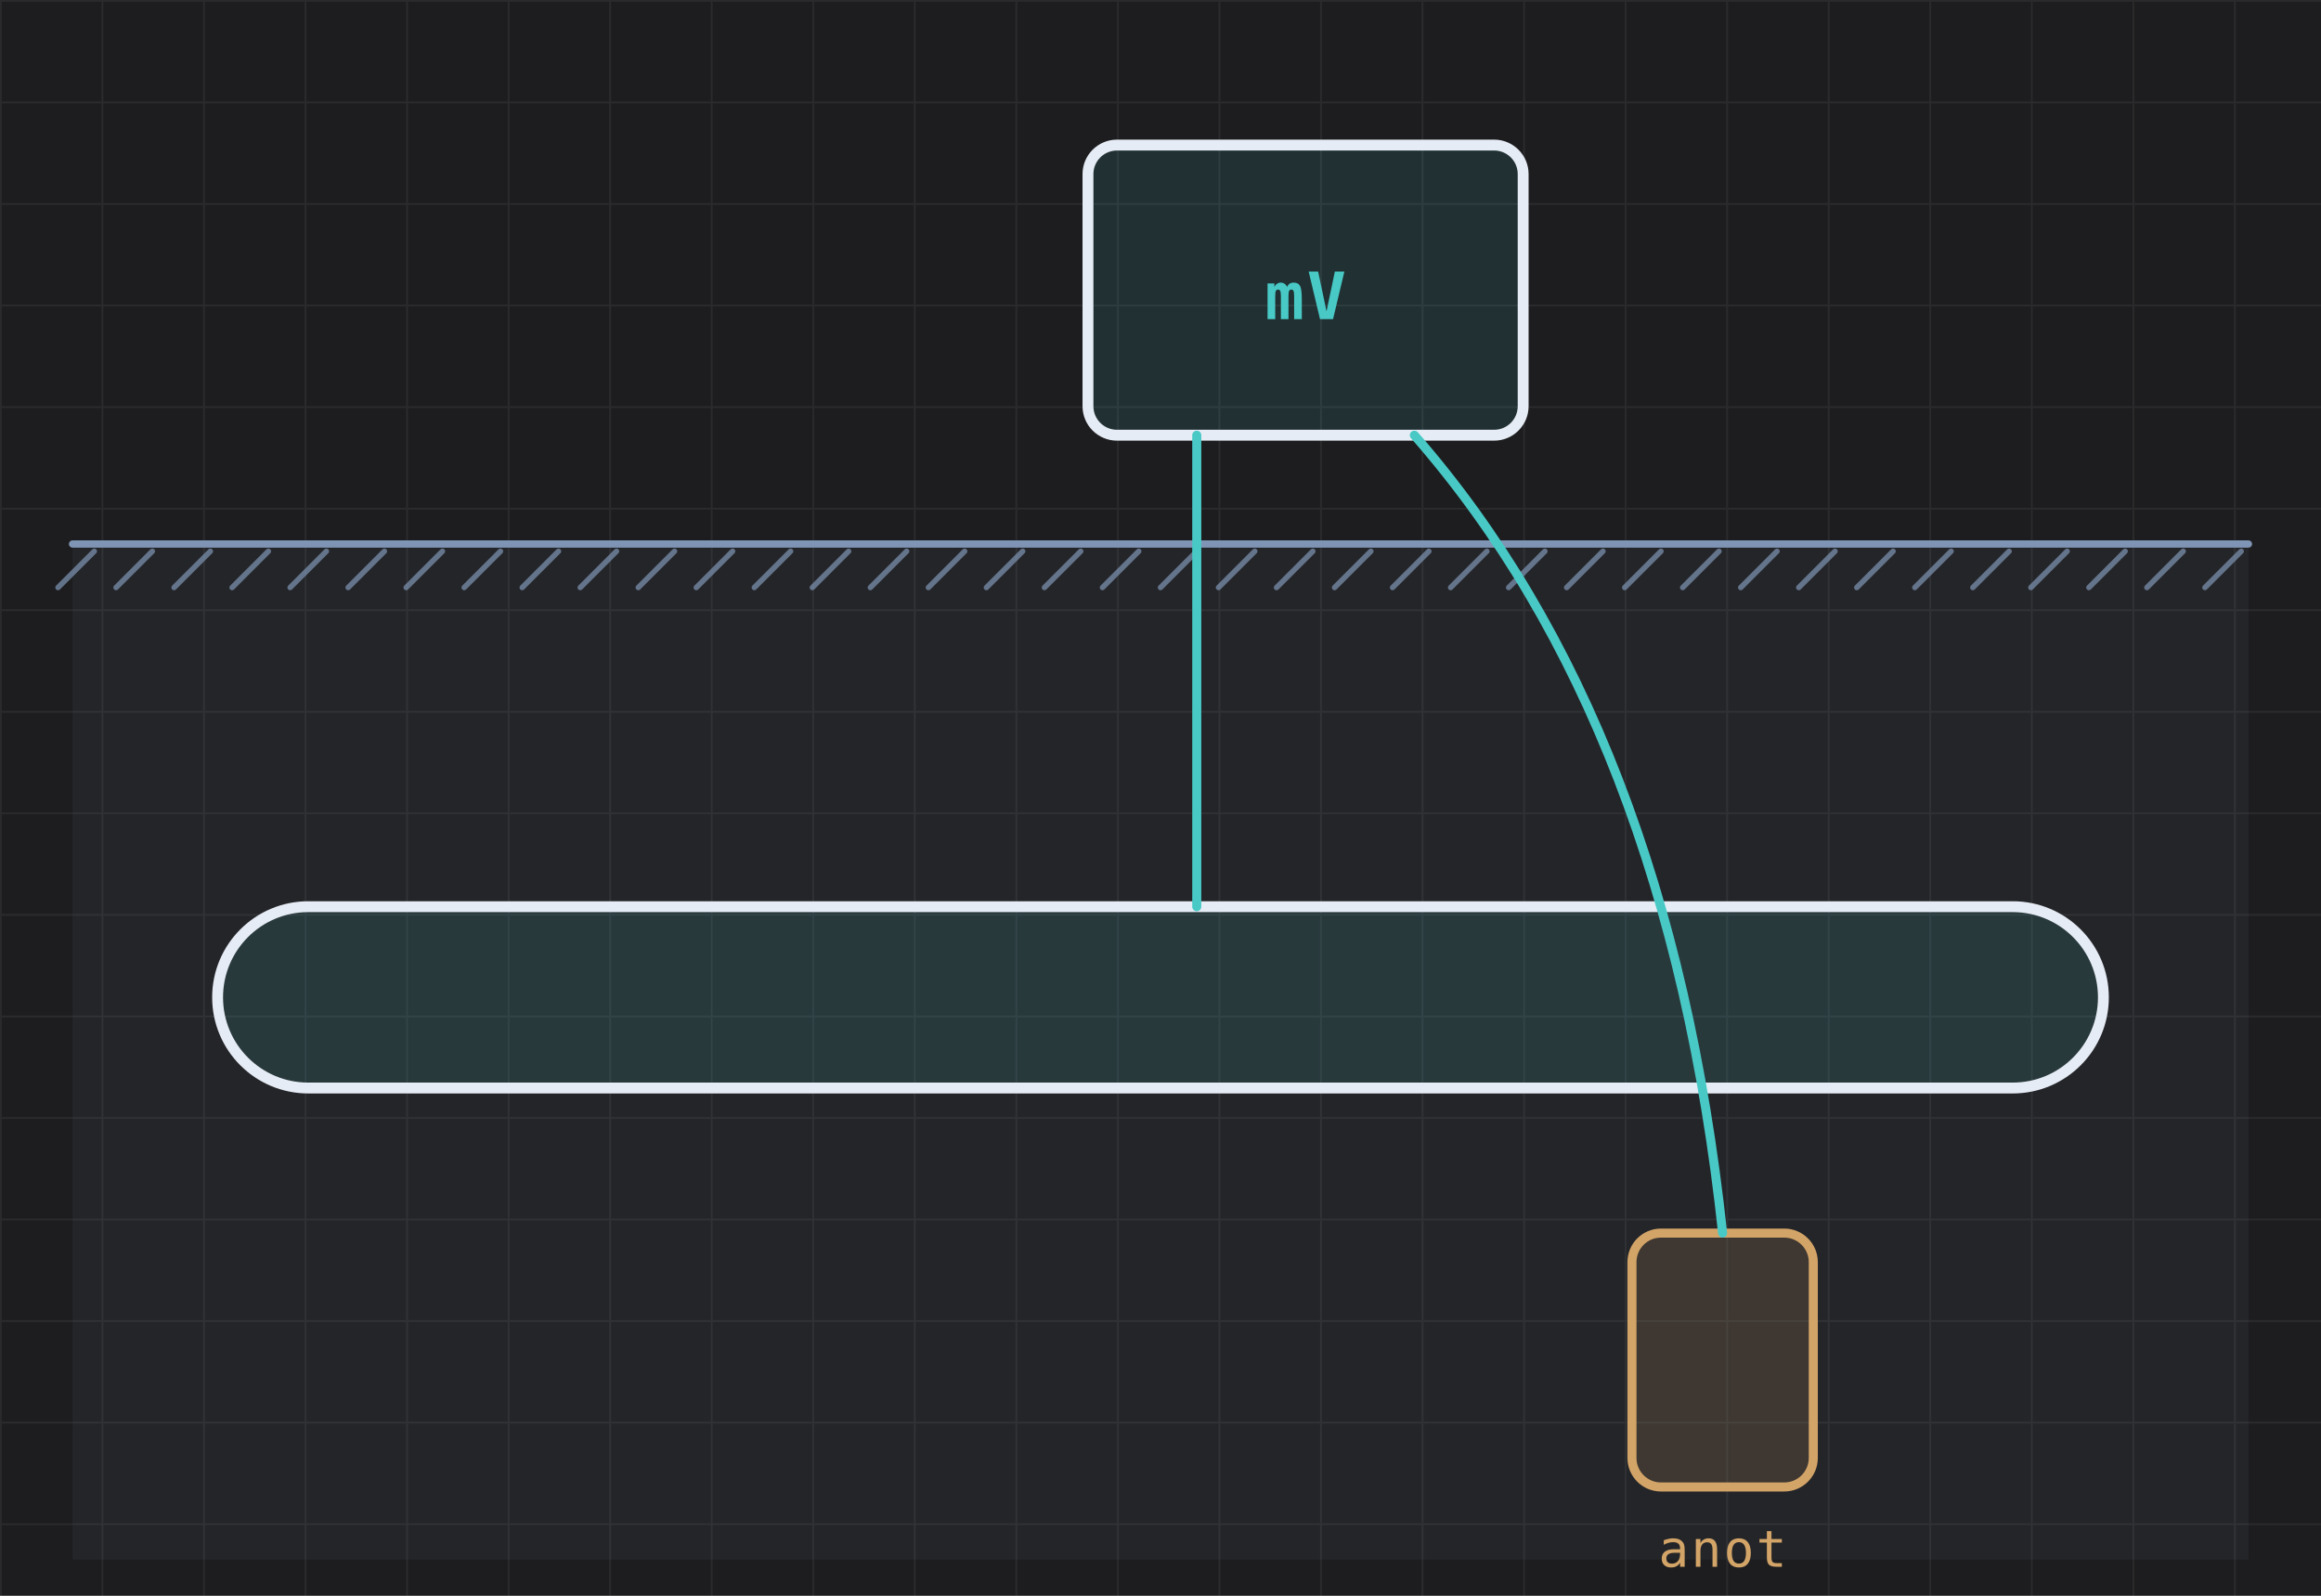
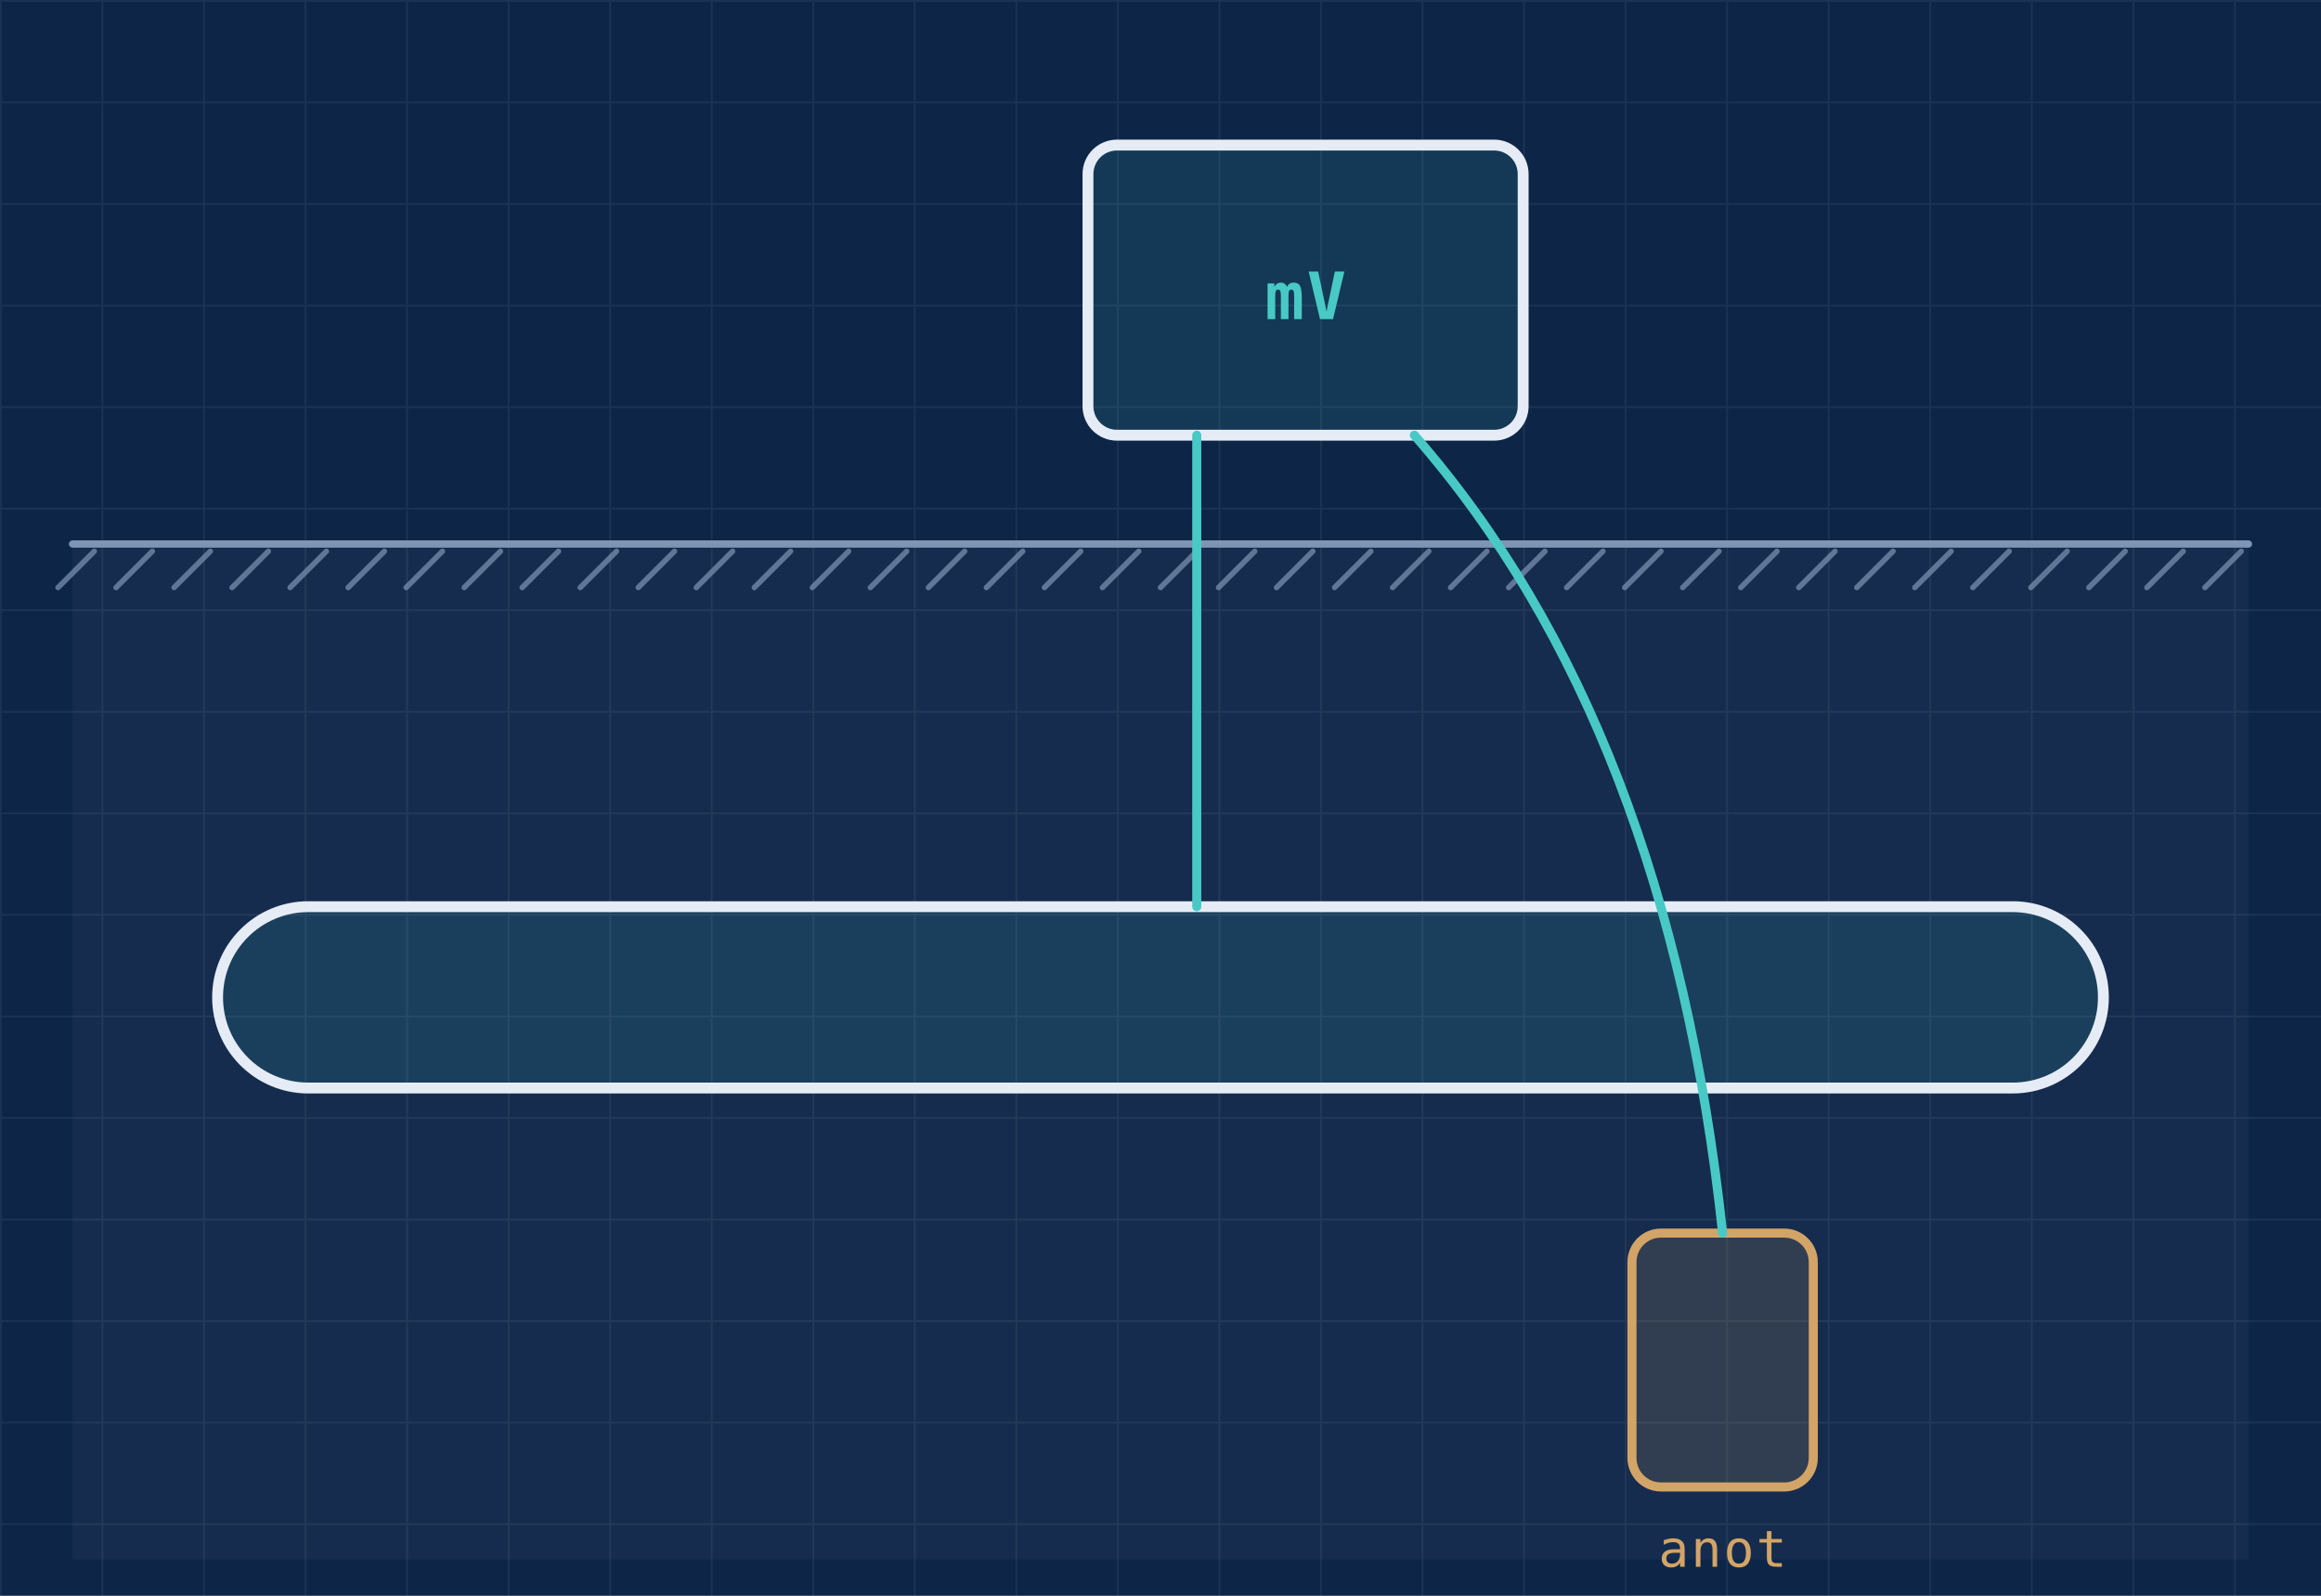
<svg xmlns="http://www.w3.org/2000/svg" viewBox="0 0 640 440" width="640" height="440" role="img" aria-label="Katodik Koruma Ölçümü: boru hattı katodik koruma ölçümü çizimi">
  <defs>
    <pattern id="g" width="28" height="28" patternUnits="userSpaceOnUse">
      <path d="M28 0H0V28" fill="none" stroke="#ffffff" stroke-opacity=".06" />
    </pattern>
  </defs>
-   <rect width="640" height="440" fill="#1d1d1f" />
+   <rect width="640" height="440" fill="#0d2547" />
  <rect width="640" height="440" fill="url(#g)" />
  <g transform="translate(0,0)">
    <line x1="20" y1="150" x2="620" y2="150" stroke="#7f95b5" stroke-width="2" opacity="1" stroke-linecap="round" />
    <line x1="26" y1="152" x2="16" y2="162" stroke="#7f95b5" stroke-width="1.5" opacity="0.7" stroke-linecap="round" />
    <line x1="42" y1="152" x2="32" y2="162" stroke="#7f95b5" stroke-width="1.5" opacity="0.7" stroke-linecap="round" />
    <line x1="58" y1="152" x2="48" y2="162" stroke="#7f95b5" stroke-width="1.5" opacity="0.7" stroke-linecap="round" />
    <line x1="74" y1="152" x2="64" y2="162" stroke="#7f95b5" stroke-width="1.5" opacity="0.7" stroke-linecap="round" />
    <line x1="90" y1="152" x2="80" y2="162" stroke="#7f95b5" stroke-width="1.5" opacity="0.7" stroke-linecap="round" />
    <line x1="106" y1="152" x2="96" y2="162" stroke="#7f95b5" stroke-width="1.5" opacity="0.7" stroke-linecap="round" />
    <line x1="122" y1="152" x2="112" y2="162" stroke="#7f95b5" stroke-width="1.5" opacity="0.7" stroke-linecap="round" />
    <line x1="138" y1="152" x2="128" y2="162" stroke="#7f95b5" stroke-width="1.5" opacity="0.7" stroke-linecap="round" />
    <line x1="154" y1="152" x2="144" y2="162" stroke="#7f95b5" stroke-width="1.5" opacity="0.7" stroke-linecap="round" />
    <line x1="170" y1="152" x2="160" y2="162" stroke="#7f95b5" stroke-width="1.5" opacity="0.7" stroke-linecap="round" />
    <line x1="186" y1="152" x2="176" y2="162" stroke="#7f95b5" stroke-width="1.5" opacity="0.7" stroke-linecap="round" />
    <line x1="202" y1="152" x2="192" y2="162" stroke="#7f95b5" stroke-width="1.5" opacity="0.7" stroke-linecap="round" />
    <line x1="218" y1="152" x2="208" y2="162" stroke="#7f95b5" stroke-width="1.5" opacity="0.7" stroke-linecap="round" />
    <line x1="234" y1="152" x2="224" y2="162" stroke="#7f95b5" stroke-width="1.5" opacity="0.7" stroke-linecap="round" />
    <line x1="250" y1="152" x2="240" y2="162" stroke="#7f95b5" stroke-width="1.5" opacity="0.7" stroke-linecap="round" />
    <line x1="266" y1="152" x2="256" y2="162" stroke="#7f95b5" stroke-width="1.5" opacity="0.7" stroke-linecap="round" />
    <line x1="282" y1="152" x2="272" y2="162" stroke="#7f95b5" stroke-width="1.5" opacity="0.7" stroke-linecap="round" />
    <line x1="298" y1="152" x2="288" y2="162" stroke="#7f95b5" stroke-width="1.5" opacity="0.7" stroke-linecap="round" />
    <line x1="314" y1="152" x2="304" y2="162" stroke="#7f95b5" stroke-width="1.5" opacity="0.7" stroke-linecap="round" />
    <line x1="330" y1="152" x2="320" y2="162" stroke="#7f95b5" stroke-width="1.5" opacity="0.7" stroke-linecap="round" />
    <line x1="346" y1="152" x2="336" y2="162" stroke="#7f95b5" stroke-width="1.5" opacity="0.7" stroke-linecap="round" />
    <line x1="362" y1="152" x2="352" y2="162" stroke="#7f95b5" stroke-width="1.5" opacity="0.7" stroke-linecap="round" />
    <line x1="378" y1="152" x2="368" y2="162" stroke="#7f95b5" stroke-width="1.5" opacity="0.7" stroke-linecap="round" />
    <line x1="394" y1="152" x2="384" y2="162" stroke="#7f95b5" stroke-width="1.5" opacity="0.7" stroke-linecap="round" />
    <line x1="410" y1="152" x2="400" y2="162" stroke="#7f95b5" stroke-width="1.5" opacity="0.7" stroke-linecap="round" />
    <line x1="426" y1="152" x2="416" y2="162" stroke="#7f95b5" stroke-width="1.5" opacity="0.7" stroke-linecap="round" />
    <line x1="442" y1="152" x2="432" y2="162" stroke="#7f95b5" stroke-width="1.5" opacity="0.7" stroke-linecap="round" />
    <line x1="458" y1="152" x2="448" y2="162" stroke="#7f95b5" stroke-width="1.5" opacity="0.7" stroke-linecap="round" />
    <line x1="474" y1="152" x2="464" y2="162" stroke="#7f95b5" stroke-width="1.5" opacity="0.7" stroke-linecap="round" />
    <line x1="490" y1="152" x2="480" y2="162" stroke="#7f95b5" stroke-width="1.5" opacity="0.7" stroke-linecap="round" />
    <line x1="506" y1="152" x2="496" y2="162" stroke="#7f95b5" stroke-width="1.5" opacity="0.7" stroke-linecap="round" />
    <line x1="522" y1="152" x2="512" y2="162" stroke="#7f95b5" stroke-width="1.5" opacity="0.7" stroke-linecap="round" />
    <line x1="538" y1="152" x2="528" y2="162" stroke="#7f95b5" stroke-width="1.5" opacity="0.7" stroke-linecap="round" />
    <line x1="554" y1="152" x2="544" y2="162" stroke="#7f95b5" stroke-width="1.5" opacity="0.7" stroke-linecap="round" />
    <line x1="570" y1="152" x2="560" y2="162" stroke="#7f95b5" stroke-width="1.5" opacity="0.7" stroke-linecap="round" />
    <line x1="586" y1="152" x2="576" y2="162" stroke="#7f95b5" stroke-width="1.5" opacity="0.7" stroke-linecap="round" />
    <line x1="602" y1="152" x2="592" y2="162" stroke="#7f95b5" stroke-width="1.5" opacity="0.7" stroke-linecap="round" />
    <line x1="618" y1="152" x2="608" y2="162" stroke="#7f95b5" stroke-width="1.5" opacity="0.7" stroke-linecap="round" />
    <rect x="20" y="150" width="600" height="280" rx="0" stroke="#ffffff00" stroke-width="0" fill="#7f95b512" opacity="1" />
    <rect x="60" y="250" width="520" height="50" rx="25" stroke="#e6ecf5" stroke-width="3" fill="#48c9c61f" opacity="1" />
    <rect x="450" y="340" width="50" height="70" rx="8" stroke="#d3a467" stroke-width="2.5" fill="#d3a46726" opacity="1" />
    <rect x="300" y="40" width="120" height="80" rx="8" stroke="#e6ecf5" stroke-width="3" fill="#48c9c61f" opacity="1" />
    <text x="360" y="88" font-size="18" fill="#48c9c6" text-anchor="middle" font-weight="700" font-family="'DejaVu Sans Mono',Menlo,monospace" letter-spacing=".04em">mV</text>
    <path d="M330 120 V250 M390 120 Q460 200 475 340" stroke="#48c9c6" stroke-width="2.5" fill="none" opacity="1" stroke-linecap="round" stroke-linejoin="round" />
    <text x="475" y="432" font-size="14" fill="#d3a467" text-anchor="middle" font-weight="500" font-family="'DejaVu Sans Mono',Menlo,monospace" letter-spacing=".04em">anot</text>
  </g>
</svg>
